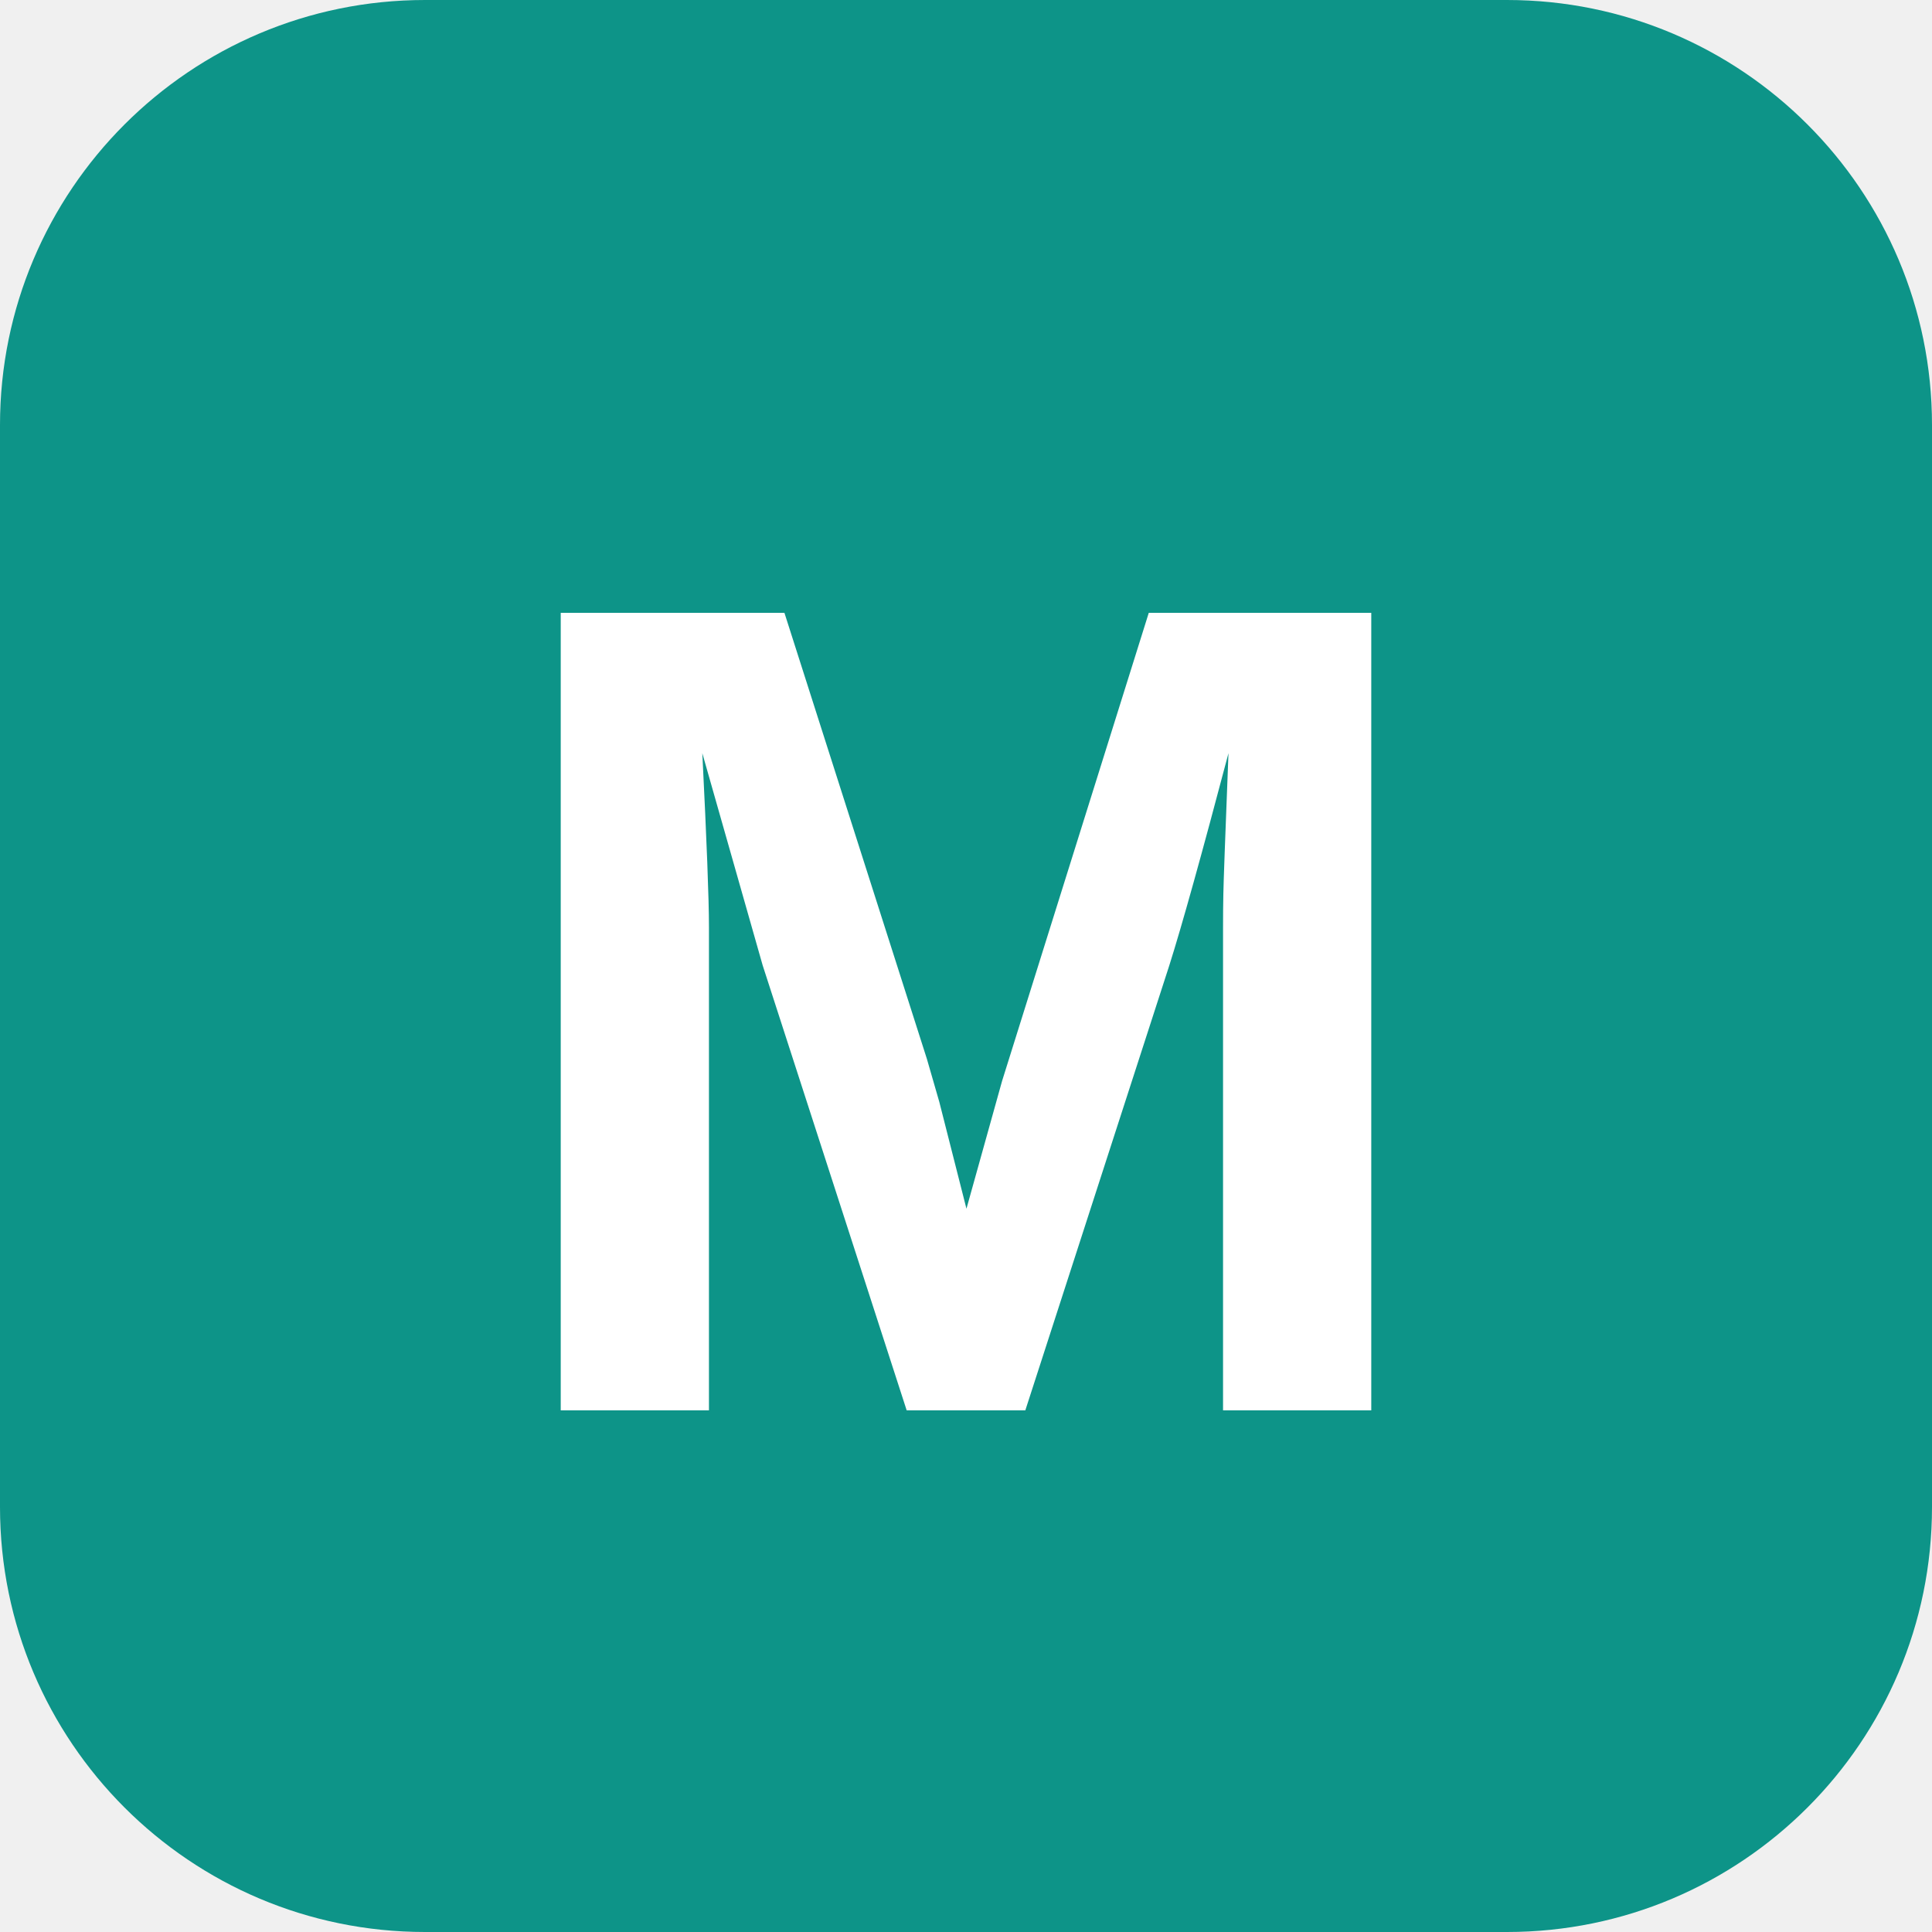
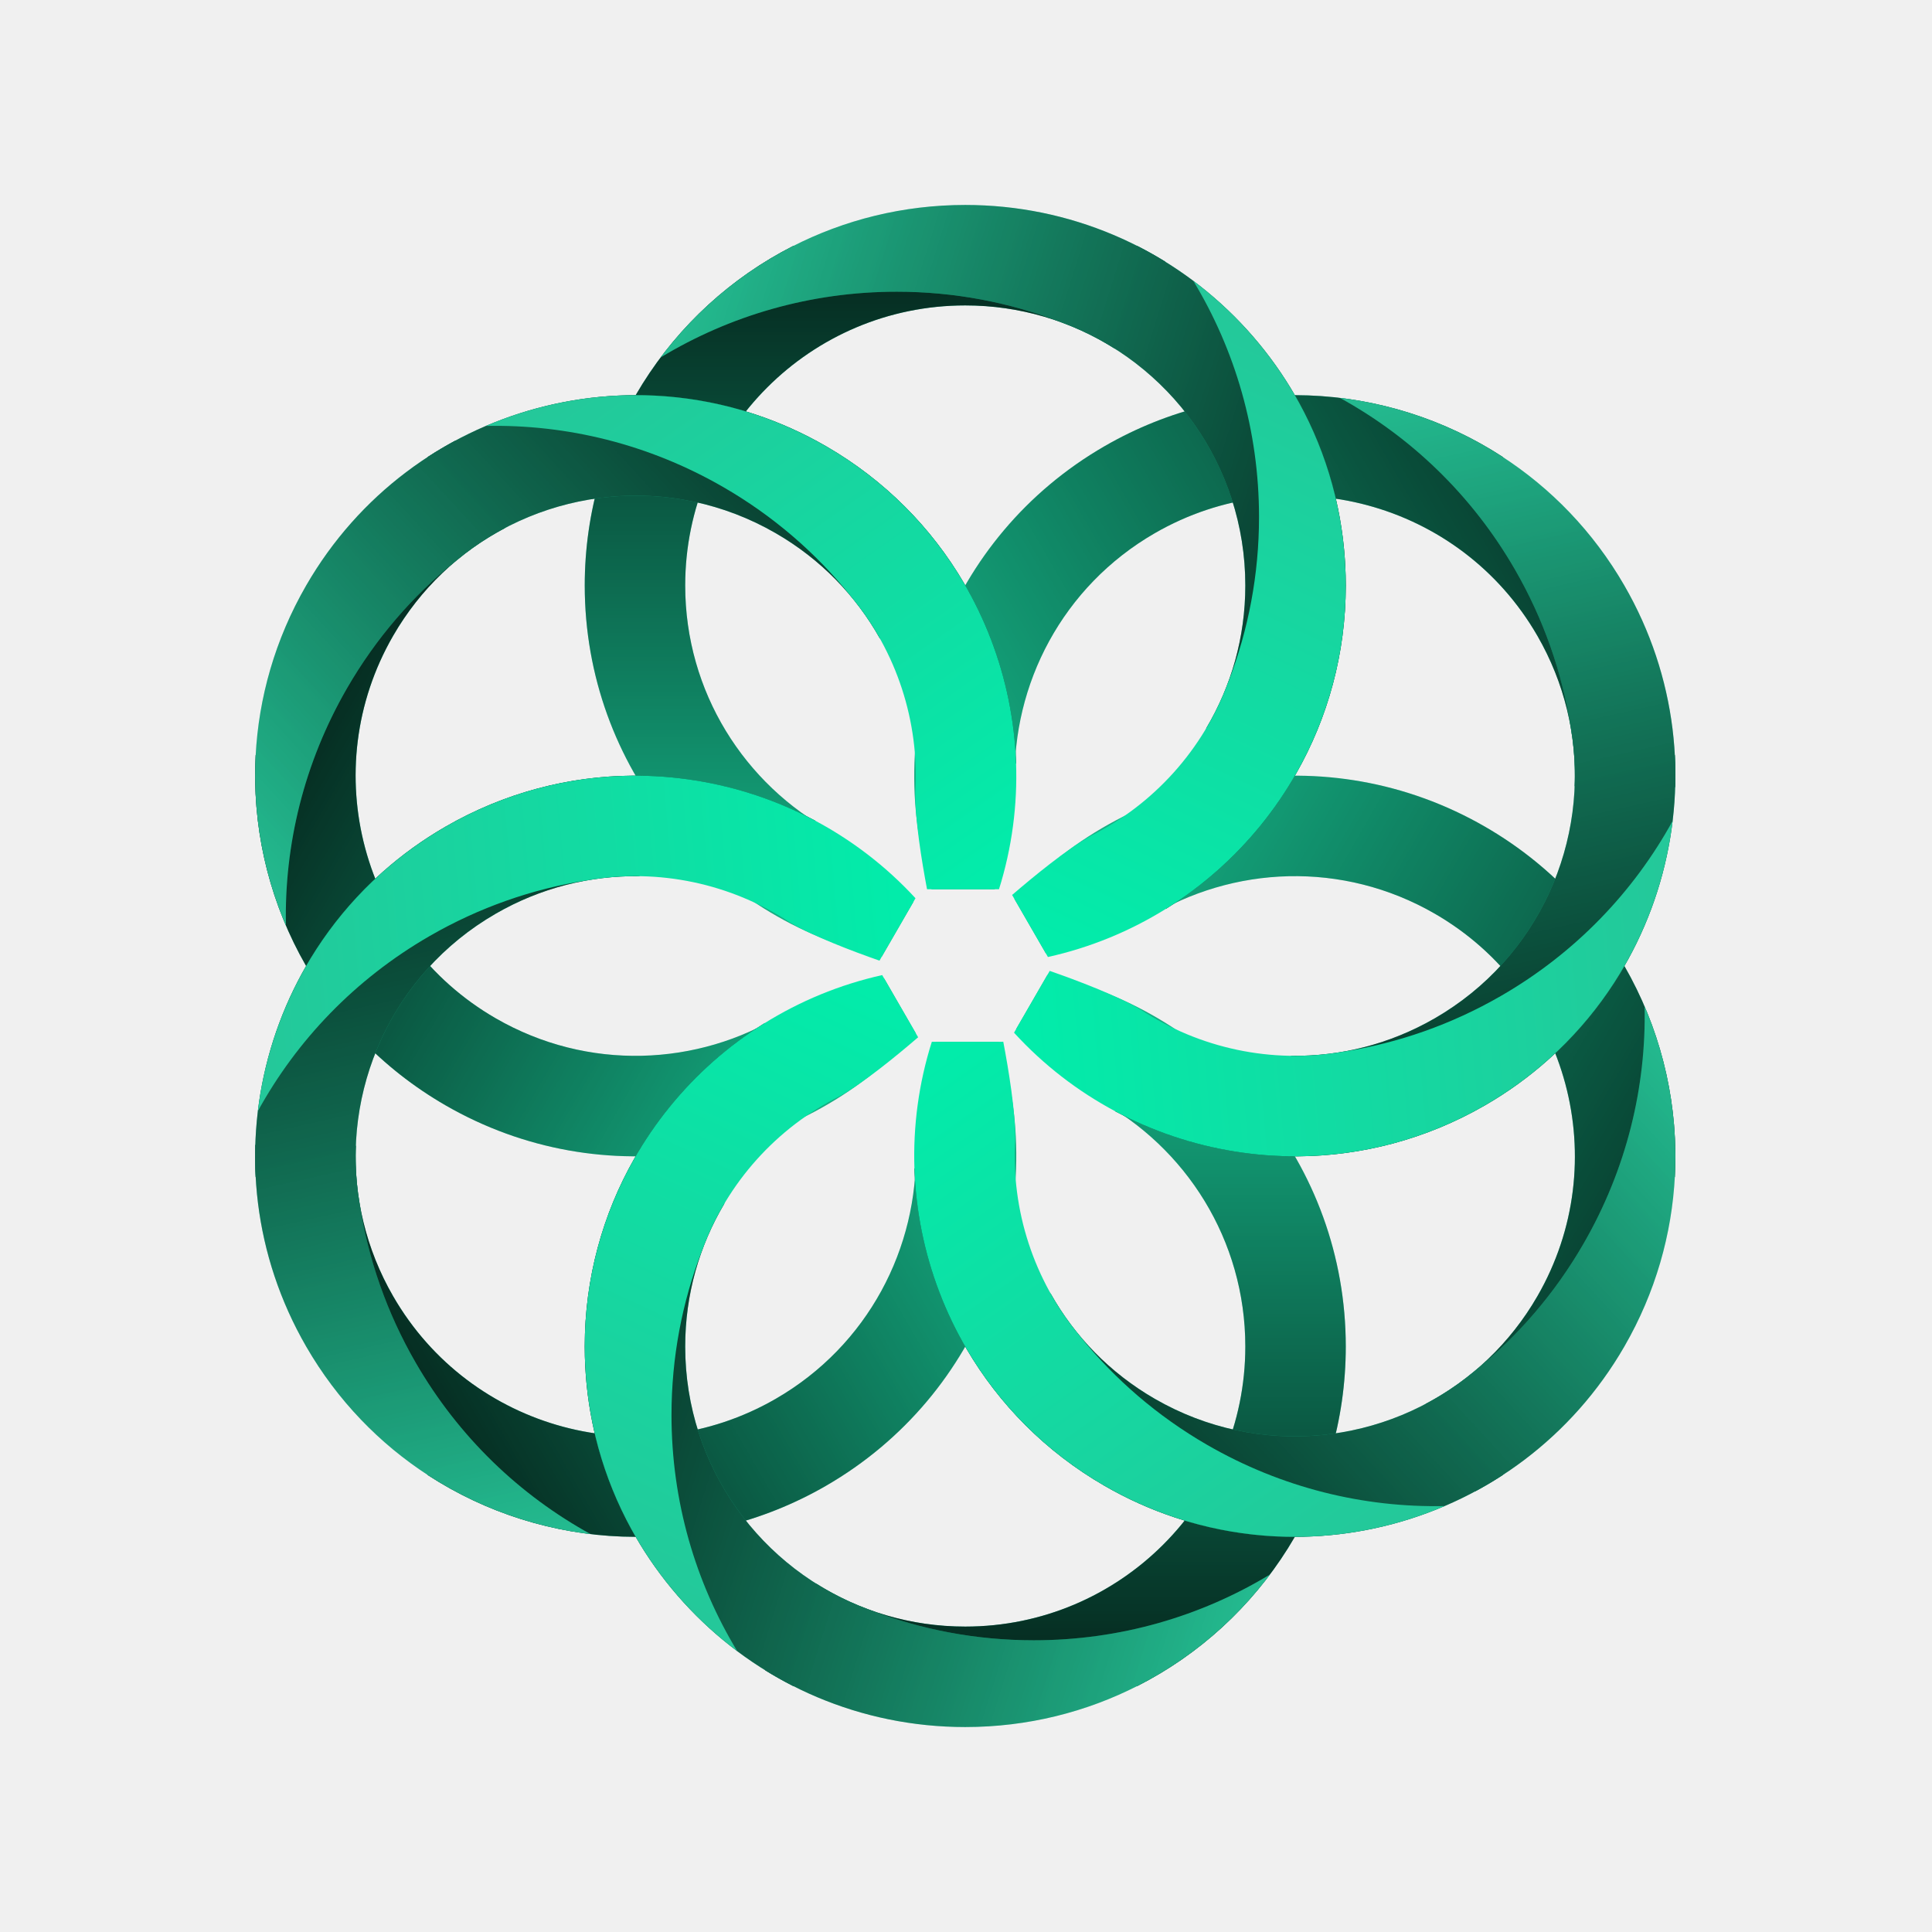
- <svg xmlns="http://www.w3.org/2000/svg" viewBox="0 0 100 100">
-   <rect width="100" height="100" rx="22" fill="#0d9488" />
-   <text x="50" y="52" dy=".35em" text-anchor="middle" font-family="ui-sans-serif, system-ui, -apple-system, Segoe UI, Arial, sans-serif" font-size="60" font-weight="700" fill="#ffffff">M</text>
+ <svg xmlns="http://www.w3.org/2000/svg" viewBox="0 0 100 100" width="100" height="100" role="img" aria-label="Mind">
+   <svg viewBox="0 0 1117 1000" x="6" y="6" width="88" height="88" preserveAspectRatio="xMidYMid meet" fill="none" role="img" aria-label="Mind mark">
+     <path d="M649.519 158.493C733.832 109.815 834.713 115.832 911.081 165.532L1024.2 361.468C1024.58 368.478 1024.66 375.484 1024.44 382.467L958.413 381.857C959.693 348.382 951.854 314.154 933.868 283C883.058 194.994 770.525 164.842 682.519 215.652C621.928 250.634 588.762 314.874 590.559 380.223H590.473C590.473 402.865 581.867 434.585 577.391 449.551H535.839C501.606 340.309 546.242 218.121 649.519 158.493Z" fill="url(#paint0_linear_1_509)" />
+     <path d="M649.519 158.493C733.832 109.815 834.713 115.832 911.081 165.532L1024.2 361.468C1024.58 368.478 1024.66 375.484 1024.44 382.467L958.413 381.857C959.693 348.382 951.854 314.154 933.868 283C883.058 194.994 770.525 164.842 682.519 215.652C621.928 250.634 588.762 314.874 590.559 380.223H590.473C590.473 402.865 581.867 434.585 577.391 449.551H535.839C501.606 340.309 546.242 218.121 649.519 158.493Z" fill="url(#paint1_linear_1_509)" />
+     <path d="M671.137 27C677.394 30.181 683.5 33.617 689.44 37.295L655.898 94.172C627.547 76.326 593.986 66 558.013 66C456.392 66 374.013 148.38 374.013 250C374.013 319.964 413.063 380.807 470.556 411.925L470.513 412C490.068 423.29 513.162 446.508 523.924 457.9L503.111 493.95C391.45 468.93 308.013 369.21 308.013 250C308.013 152.643 363.663 68.286 444.889 27H671.137Z" fill="url(#paint2_linear_1_509)" />
+     <path d="M671.137 27C677.394 30.181 683.5 33.617 689.44 37.295L655.898 94.172C627.547 76.326 593.986 66 558.013 66C456.392 66 374.013 148.38 374.013 250C374.013 319.964 413.063 380.807 470.556 411.925L470.513 412C490.068 423.29 513.162 446.508 523.924 457.9L503.111 493.95C391.45 468.93 308.013 369.21 308.013 250C308.013 152.643 363.663 68.286 444.889 27H671.137Z" fill="url(#paint3_linear_1_509)" />
+     <path d="M255.498 212.315C225.868 227.944 200.145 251.846 182.158 283C131.348 371.006 161.501 483.538 249.507 534.349C310.098 569.331 382.314 565.933 438.009 531.702L438.053 531.777C457.754 520.403 489.732 511.969 504.846 508.391L525.558 544.265C448.083 628.666 319.85 651.171 216.507 591.506C132.194 542.828 86.964 452.455 91.822 361.469L204.945 165.531C210.829 161.702 216.857 158.133 223.013 154.828L255.498 212.315Z" fill="url(#paint4_linear_1_509)" />
+     <path d="M255.498 212.315C225.868 227.944 200.145 251.846 182.158 283C131.348 371.006 161.501 483.538 249.507 534.349C310.098 569.331 382.314 565.933 438.009 531.702L438.053 531.777C457.754 520.403 489.732 511.969 504.846 508.391L525.558 544.265C448.083 628.666 319.85 651.171 216.507 591.506C132.194 542.828 86.964 452.455 91.822 361.469L204.945 165.531C210.829 161.702 216.857 158.133 223.013 154.828L255.498 212.315Z" fill="url(#paint5_linear_1_509)" />
+     <path d="M579.979 549.787C614.601 659.197 569.992 781.758 466.506 841.506C382.193 890.184 281.312 884.169 204.945 834.469L91.821 638.531C91.447 631.522 91.369 624.516 91.584 617.533L157.613 618.144C156.333 651.619 164.171 685.846 182.158 717C232.968 805.006 345.501 835.159 433.506 784.349C494.097 749.366 527.264 685.127 525.466 619.777H525.553C525.553 596.796 534.417 564.462 538.832 549.787H579.979Z" fill="url(#paint6_linear_1_509)" />
+     <path d="M579.979 549.787C614.601 659.197 569.992 781.758 466.506 841.506C382.193 890.184 281.312 884.169 204.945 834.469L91.821 638.531C91.447 631.522 91.369 624.516 91.584 617.533L157.613 618.144C156.333 651.619 164.171 685.846 182.158 717C232.968 805.006 345.501 835.159 433.506 784.349C494.097 749.366 527.264 685.127 525.466 619.777H525.553C525.553 596.796 534.417 564.462 538.832 549.787H579.979Z" fill="url(#paint7_linear_1_509)" />
+     <path d="M611.987 505.842C724.113 530.517 808.013 630.46 808.013 750C808.013 847.357 752.362 931.714 671.137 973H444.889C438.631 969.819 432.525 966.383 426.585 962.705L460.128 905.828C488.478 923.674 522.039 934 558.013 934C659.633 934 742.013 851.62 742.013 750C742.013 680.036 702.963 619.193 645.47 588.075L645.513 588C625.555 576.477 601.91 552.531 591.452 541.411L611.987 505.842Z" fill="url(#paint8_linear_1_509)" />
+     <path d="M611.987 505.842C724.113 530.517 808.013 630.46 808.013 750C808.013 847.357 752.362 931.714 671.137 973H444.889C438.631 969.819 432.525 966.383 426.585 962.705L460.128 905.828C488.478 923.674 522.039 934 558.013 934C659.633 934 742.013 851.62 742.013 750C742.013 680.036 702.963 619.193 645.47 588.075L645.513 588C625.555 576.477 601.91 552.531 591.452 541.411L611.987 505.842Z" fill="url(#paint9_linear_1_509)" />
+     <path d="M590.295 455.921C667.752 371.366 796.099 348.784 899.519 408.493C983.832 457.171 1029.06 547.545 1024.2 638.531L911.08 834.468C905.197 838.297 899.168 841.867 893.013 845.172L860.527 787.685C890.158 772.056 915.88 748.154 933.867 717C984.677 628.994 954.524 516.462 866.519 465.651C805.928 430.669 733.712 434.066 678.017 468.297L677.973 468.223C658.164 479.659 625.941 488.122 610.932 491.667L590.295 455.921Z" fill="url(#paint10_linear_1_509)" />
+     <path d="M590.295 455.921C667.752 371.366 796.099 348.784 899.519 408.493C983.832 457.171 1029.06 547.545 1024.2 638.531L911.08 834.468C905.197 838.297 899.168 841.867 893.013 845.172L860.527 787.685C890.158 772.056 915.88 748.154 933.867 717C984.677 628.994 954.524 516.462 866.519 465.651C805.928 430.669 733.712 434.066 678.017 468.297L677.973 468.223C658.164 479.659 625.941 488.122 610.932 491.667L590.295 455.921Z" fill="url(#paint11_linear_1_509)" />
+     <path d="M357.853 100.19C403.454 39.36 476.137 -3.85778e-06 558.013 -8.74928e-06C696.084 -8.74928e-06 808.013 111.929 808.013 250C808.013 339.737 760.732 418.431 689.723 462.53C701.514 424.024 710.247 383.257 716.411 343.681C732.675 316.24 742.013 284.211 742.013 250C742.013 170.769 691.934 103.237 621.704 77.324C621.303 77.152 620.907 76.986 620.513 76.835C587.14 64.022 550.896 57 513.013 57C456.226 57 403.125 72.779 357.853 100.19Z" fill="url(#paint12_linear_1_509)" />
+     <path d="M357.853 100.19C403.454 39.36 476.137 -3.85778e-06 558.013 -8.74928e-06C696.084 -8.74928e-06 808.013 111.929 808.013 250C808.013 339.737 760.732 418.431 689.723 462.53C701.514 424.024 710.247 383.257 716.411 343.681C732.675 316.24 742.013 284.211 742.013 250C742.013 170.769 691.934 103.237 621.704 77.324C621.303 77.152 620.907 76.986 620.513 76.835C587.14 64.022 550.896 57 513.013 57C456.226 57 403.125 72.779 357.853 100.19Z" fill="url(#paint13_linear_1_509)" />
+     <path d="M111.687 473.439C81.808 403.532 84.062 320.907 125 250C194.036 130.427 346.933 89.458 466.506 158.494C544.221 203.362 588.731 283.656 591.418 367.201C563.967 337.736 533.027 309.79 501.835 284.663C486.203 256.858 463.134 232.757 433.506 215.651C364.891 176.036 281.367 185.639 223.81 233.504C223.461 233.765 223.119 234.025 222.791 234.291C195.008 256.786 170.805 284.663 151.864 317.471C123.47 366.65 110.585 420.527 111.687 473.439Z" fill="url(#paint14_linear_1_509)" />
+     <path d="M111.687 473.439C81.808 403.532 84.062 320.907 125 250C194.036 130.427 346.933 89.458 466.506 158.494C544.221 203.362 588.731 283.656 591.418 367.201C563.967 337.736 533.027 309.79 501.835 284.663C486.203 256.858 463.134 232.757 433.506 215.651C364.891 176.036 281.367 185.639 223.81 233.504C223.461 233.765 223.119 234.025 222.791 234.291C195.008 256.786 170.805 284.663 151.864 317.471C123.47 366.65 110.585 420.527 111.687 473.439Z" fill="url(#paint15_linear_1_509)" />
+     <path d="M311.848 873.249C236.366 864.172 165.938 820.907 125 750C55.964 630.427 96.933 477.529 216.506 408.494C294.221 363.625 386.012 365.225 459.708 404.671C420.465 413.712 380.793 426.533 343.437 440.983C311.541 440.618 279.134 448.546 249.506 465.651C180.891 505.267 147.445 582.402 160.119 656.18C160.17 656.613 160.225 657.039 160.291 657.456C165.881 692.764 177.922 727.663 196.864 760.471C225.257 809.65 265.473 847.748 311.848 873.249Z" fill="url(#paint16_linear_1_509)" />
+     <path d="M311.848 873.249C236.366 864.172 165.938 820.907 125 750C55.964 630.427 96.933 477.529 216.506 408.494C294.221 363.625 386.012 365.225 459.708 404.671C420.465 413.712 380.793 426.533 343.437 440.983C311.541 440.618 279.134 448.546 249.506 465.651C180.891 505.267 147.445 582.402 160.119 656.18C160.17 656.613 160.225 657.039 160.291 657.456C165.881 692.764 177.922 727.663 196.864 760.471C225.257 809.65 265.473 847.748 311.848 873.249Z" fill="url(#paint17_linear_1_509)" />
+     <path d="M758.173 899.81C712.571 960.64 639.889 1000 558.013 1000C419.942 1000 308.013 888.071 308.013 750C308.013 660.263 355.294 581.569 426.303 537.47C414.511 575.975 405.779 616.743 399.614 656.319C383.35 683.76 374.013 715.789 374.013 750C374.013 829.23 424.091 896.763 494.321 922.676C494.722 922.848 495.118 923.014 495.513 923.165C528.886 935.978 565.129 943 603.013 943C659.8 943 712.901 927.221 758.173 899.81Z" fill="url(#paint18_linear_1_509)" />
+     <path d="M758.173 899.81C712.571 960.64 639.889 1000 558.013 1000C419.942 1000 308.013 888.071 308.013 750C308.013 660.263 355.294 581.569 426.303 537.47C414.511 575.975 405.779 616.743 399.614 656.319C383.35 683.76 374.013 715.789 374.013 750C374.013 829.23 424.091 896.763 494.321 922.676C494.722 922.848 495.118 923.014 495.513 923.165C528.886 935.978 565.129 943 603.013 943C659.8 943 712.901 927.221 758.173 899.81Z" fill="url(#paint19_linear_1_509)" />
+     <path d="M1004.34 526.561C1034.22 596.468 1031.96 679.093 991.025 750C921.99 869.573 769.092 910.542 649.519 841.506C571.804 796.638 527.294 716.344 524.607 632.799C552.059 662.264 582.999 690.21 614.19 715.337C629.822 743.142 652.892 767.243 682.519 784.349C751.135 823.964 834.658 814.361 892.215 766.496C892.565 766.235 892.906 765.975 893.234 765.709C921.017 743.214 945.22 715.337 964.162 682.529C992.555 633.35 1005.44 579.473 1004.34 526.561Z" fill="url(#paint20_linear_1_509)" />
+     <path d="M1004.34 526.561C1034.22 596.468 1031.96 679.093 991.025 750C921.99 869.573 769.092 910.542 649.519 841.506C571.804 796.638 527.294 716.344 524.607 632.799C552.059 662.264 582.999 690.21 614.19 715.337C629.822 743.142 652.892 767.243 682.519 784.349C751.135 823.964 834.658 814.361 892.215 766.496C892.565 766.235 892.906 765.975 893.234 765.709C921.017 743.214 945.22 715.337 964.162 682.529C992.555 633.35 1005.44 579.473 1004.34 526.561Z" fill="url(#paint21_linear_1_509)" />
+     <path d="M804.178 126.751C879.659 135.828 950.087 179.093 991.025 250C1060.06 369.573 1019.09 522.471 899.519 591.506C821.804 636.375 730.013 634.775 656.317 595.329C695.56 586.288 735.232 573.467 772.589 559.017C804.485 559.382 836.892 551.454 866.519 534.349C935.135 494.733 968.58 417.598 955.906 343.82C955.855 343.387 955.8 342.961 955.734 342.544C950.145 307.236 938.104 272.337 919.162 239.529C890.769 190.35 850.553 152.252 804.178 126.751Z" fill="url(#paint22_linear_1_509)" />
+     <path d="M804.178 126.751C879.659 135.828 950.087 179.093 991.025 250C1060.06 369.573 1019.09 522.471 899.519 591.506C821.804 636.375 730.013 634.775 656.317 595.329C695.56 586.288 735.232 573.467 772.589 559.017C804.485 559.382 836.892 551.454 866.519 534.349C935.135 494.733 968.58 417.598 955.906 343.82C955.855 343.387 955.8 342.961 955.734 342.544C950.145 307.236 938.104 272.337 919.162 239.529C890.769 190.35 850.553 152.252 804.178 126.751Z" fill="url(#paint23_linear_1_509)" />
+     <path d="M243.067 145.181C312.975 115.301 395.599 117.556 466.506 158.494C569.783 218.121 614.419 340.308 580.186 449.55H534.52C533.92 449.55 533.384 449.552 532.901 449.558C529.435 431.228 524.928 403.741 525.215 386.005C527.957 339.614 512.99 293.363 483.003 257.304C482.742 256.955 482.482 256.613 482.216 256.285C459.721 228.502 431.843 204.299 399.035 185.357C349.856 156.964 295.98 144.078 243.067 145.181Z" fill="url(#paint24_linear_1_509)" />
+     <path d="M216.507 408.494C319.745 348.89 447.823 371.287 525.322 455.478L502.697 494.669C502.296 495.364 501.953 495.96 501.666 496.488C484.06 490.323 458.077 480.505 442.892 471.407C404.086 445.836 356.549 435.673 310.327 443.613C309.894 443.664 309.468 443.719 309.051 443.785C273.742 449.375 238.843 461.416 206.035 480.357C156.856 508.751 118.759 548.967 93.258 595.342C102.335 519.86 145.6 449.432 216.507 408.494Z" fill="url(#paint25_linear_1_509)" />
+     <path d="M525.858 544.787C526.32 545.587 526.709 546.253 527.06 546.814C512.922 558.986 491.257 576.746 475.69 585.401C434.142 606.222 401.571 642.31 385.337 686.309C385.165 686.709 384.999 687.106 384.848 687.5C372.034 720.873 365.013 757.117 365.013 795C365.013 851.787 380.792 904.888 408.203 950.16C347.373 904.559 308.013 831.876 308.013 750C308.013 630.67 391.619 530.868 503.45 505.974L525.858 544.787Z" fill="url(#paint26_linear_1_509)" />
+     <path d="M582.994 549.767C586.476 568.091 591.102 596.04 590.812 613.994C588.07 660.386 603.037 706.636 633.024 742.695C633.285 743.045 633.545 743.387 633.811 743.715C656.306 771.498 684.183 795.701 716.991 814.643C766.169 843.036 820.046 855.921 872.958 854.818C803.051 884.698 720.426 882.444 649.52 841.506C546.034 781.758 501.426 659.198 536.048 549.787H580.844C581.673 549.787 582.38 549.784 582.994 549.767Z" fill="url(#paint27_linear_1_509)" />
+     <path d="M1022.77 404.658C1013.69 480.14 970.425 550.568 899.519 591.506C795.994 651.275 667.493 628.587 590.061 543.821L612.665 504.669C612.977 504.128 613.254 503.646 613.497 503.211C631.107 509.355 657.699 519.346 673.134 528.593C711.939 554.163 759.477 564.327 805.698 556.387C806.132 556.335 806.558 556.281 806.975 556.215C842.283 550.625 877.182 538.584 909.99 519.643C959.169 491.249 997.267 451.033 1022.77 404.658Z" fill="url(#paint28_linear_1_509)" />
+     <path d="M707.821 49.84C768.652 95.441 808.012 168.124 808.012 250C808.012 369.419 724.281 469.28 612.325 494.081L589.504 454.551C589.247 454.105 589.01 453.701 588.793 453.333C602.927 441.158 624.705 423.289 640.335 414.599C681.883 393.778 714.453 357.69 730.688 313.691C730.86 313.291 731.025 312.894 731.177 312.5C743.99 279.127 751.012 242.884 751.012 205C751.012 148.213 735.233 95.112 707.821 49.84Z" fill="url(#paint29_linear_1_509)" />
+     <defs>
+       <linearGradient id="paint0_linear_1_509" x1="938" y1="212.157" x2="532.029" y2="446.544" gradientUnits="userSpaceOnUse">
+         <stop stop-color="#16B88A" />
+         <stop offset="1" stop-color="#16B88A" />
+       </linearGradient>
+       <linearGradient id="paint1_linear_1_509" x1="938" y1="212.157" x2="532.029" y2="446.544" gradientUnits="userSpaceOnUse">
+         <stop stop-opacity="0.66" />
+         <stop offset="1" stop-opacity="0" />
+       </linearGradient>
+       <linearGradient id="paint2_linear_1_509" x1="498.727" y1="27" x2="498.727" y2="495.774" gradientUnits="userSpaceOnUse">
+         <stop stop-color="#16B88A" />
+         <stop offset="1" stop-color="#16B88A" />
+       </linearGradient>
+       <linearGradient id="paint3_linear_1_509" x1="498.727" y1="27" x2="498.727" y2="495.774" gradientUnits="userSpaceOnUse">
+         <stop stop-opacity="0.8" />
+         <stop offset="1" stop-opacity="0" />
+       </linearGradient>
+       <linearGradient id="paint4_linear_1_509" x1="118.741" y1="314.843" x2="524.711" y2="549.23" gradientUnits="userSpaceOnUse">
+         <stop stop-color="#16B88A" />
+         <stop offset="1" stop-color="#16B88A" />
+       </linearGradient>
+       <linearGradient id="paint5_linear_1_509" x1="118.741" y1="314.843" x2="524.711" y2="549.23" gradientUnits="userSpaceOnUse">
+         <stop stop-opacity="0.8" />
+         <stop offset="1" stop-opacity="0" />
+       </linearGradient>
+       <linearGradient id="paint6_linear_1_509" x1="178.026" y1="787.843" x2="583.996" y2="553.456" gradientUnits="userSpaceOnUse">
+         <stop stop-color="#16B88A" />
+         <stop offset="1" stop-color="#16B88A" />
+       </linearGradient>
+       <linearGradient id="paint7_linear_1_509" x1="178.026" y1="787.843" x2="583.996" y2="553.456" gradientUnits="userSpaceOnUse">
+         <stop stop-opacity="0.8" />
+         <stop offset="1" stop-opacity="0" />
+       </linearGradient>
+       <linearGradient id="paint8_linear_1_509" x1="617.299" y1="973" x2="617.299" y2="504.226" gradientUnits="userSpaceOnUse">
+         <stop stop-color="#16B88A" />
+         <stop offset="1" stop-color="#16B88A" />
+       </linearGradient>
+       <linearGradient id="paint9_linear_1_509" x1="617.299" y1="973" x2="617.299" y2="504.226" gradientUnits="userSpaceOnUse">
+         <stop stop-opacity="0.8" />
+         <stop offset="1" stop-opacity="0" />
+       </linearGradient>
+       <linearGradient id="paint10_linear_1_509" x1="997.286" y1="685.157" x2="591.315" y2="450.769" gradientUnits="userSpaceOnUse">
+         <stop stop-color="#16B88A" />
+         <stop offset="1" stop-color="#16B88A" />
+       </linearGradient>
+       <linearGradient id="paint11_linear_1_509" x1="997.286" y1="685.157" x2="591.315" y2="450.769" gradientUnits="userSpaceOnUse">
+         <stop stop-opacity="0.66" />
+         <stop offset="1" stop-opacity="0" />
+       </linearGradient>
+       <linearGradient id="paint12_linear_1_509" x1="313.013" y1="53.5" x2="881.013" y2="231" gradientUnits="userSpaceOnUse">
+         <stop stop-color="#29CE9F" />
+         <stop offset="1" stop-color="#16B88A" />
+       </linearGradient>
+       <linearGradient id="paint13_linear_1_509" x1="313.013" y1="53.5" x2="881.013" y2="231" gradientUnits="userSpaceOnUse">
+         <stop stop-opacity="0" />
+         <stop offset="1" stop-opacity="0.8" />
+       </linearGradient>
+       <linearGradient id="paint14_linear_1_509" x1="48.832" y1="488.926" x2="486.552" y2="85.774" gradientUnits="userSpaceOnUse">
+         <stop stop-color="#29CE9F" />
+         <stop offset="1" stop-color="#16B88A" />
+       </linearGradient>
+       <linearGradient id="paint15_linear_1_509" x1="48.832" y1="488.926" x2="486.552" y2="85.774" gradientUnits="userSpaceOnUse">
+         <stop stop-opacity="0" />
+         <stop offset="1" stop-opacity="0.8" />
+       </linearGradient>
+       <linearGradient id="paint16_linear_1_509" x1="293.832" y1="935.426" x2="163.552" y2="354.774" gradientUnits="userSpaceOnUse">
+         <stop stop-color="#29CE9F" />
+         <stop offset="1" stop-color="#16B88A" />
+       </linearGradient>
+       <linearGradient id="paint17_linear_1_509" x1="293.832" y1="935.426" x2="163.552" y2="354.774" gradientUnits="userSpaceOnUse">
+         <stop stop-opacity="0" />
+         <stop offset="1" stop-opacity="0.8" />
+       </linearGradient>
+       <linearGradient id="paint18_linear_1_509" x1="803.013" y1="946.5" x2="235.013" y2="769" gradientUnits="userSpaceOnUse">
+         <stop stop-color="#29CE9F" />
+         <stop offset="1" stop-color="#16B88A" />
+       </linearGradient>
+       <linearGradient id="paint19_linear_1_509" x1="803.013" y1="946.5" x2="235.013" y2="769" gradientUnits="userSpaceOnUse">
+         <stop stop-opacity="0" />
+         <stop offset="1" stop-opacity="0.8" />
+       </linearGradient>
+       <linearGradient id="paint20_linear_1_509" x1="1067.19" y1="511.074" x2="629.474" y2="914.226" gradientUnits="userSpaceOnUse">
+         <stop stop-color="#29CE9F" />
+         <stop offset="1" stop-color="#16B88A" />
+       </linearGradient>
+       <linearGradient id="paint21_linear_1_509" x1="1067.19" y1="511.074" x2="629.474" y2="914.226" gradientUnits="userSpaceOnUse">
+         <stop stop-opacity="0" />
+         <stop offset="1" stop-opacity="0.8" />
+       </linearGradient>
+       <linearGradient id="paint22_linear_1_509" x1="822.193" y1="64.574" x2="952.474" y2="645.226" gradientUnits="userSpaceOnUse">
+         <stop stop-color="#29CE9F" />
+         <stop offset="1" stop-color="#16B88A" />
+       </linearGradient>
+       <linearGradient id="paint23_linear_1_509" x1="822.193" y1="64.574" x2="952.474" y2="645.226" gradientUnits="userSpaceOnUse">
+         <stop stop-opacity="0" />
+         <stop offset="1" stop-opacity="0.8" />
+       </linearGradient>
+       <linearGradient id="paint24_linear_1_509" x1="299.747" y1="116.253" x2="556.048" y2="481.526" gradientUnits="userSpaceOnUse">
+         <stop stop-color="#24C89A" />
+         <stop offset="1" stop-color="#00EEAB" />
+       </linearGradient>
+       <linearGradient id="paint25_linear_1_509" x1="96.546" y1="531.791" x2="541.031" y2="492.465" gradientUnits="userSpaceOnUse">
+         <stop stop-color="#24C89A" />
+         <stop offset="1" stop-color="#00EEAB" />
+       </linearGradient>
+       <linearGradient id="paint26_linear_1_509" x1="354.811" y1="915.538" x2="542.997" y2="510.939" gradientUnits="userSpaceOnUse">
+         <stop stop-color="#24C89A" />
+         <stop offset="1" stop-color="#00EEAB" />
+       </linearGradient>
+       <linearGradient id="paint27_linear_1_509" x1="816.278" y1="883.746" x2="559.978" y2="518.474" gradientUnits="userSpaceOnUse">
+         <stop stop-color="#24C89A" />
+         <stop offset="1" stop-color="#00EEAB" />
+       </linearGradient>
+       <linearGradient id="paint28_linear_1_509" x1="1019.48" y1="468.208" x2="574.994" y2="507.535" gradientUnits="userSpaceOnUse">
+         <stop stop-color="#24C89A" />
+         <stop offset="1" stop-color="#00EEAB" />
+       </linearGradient>
+       <linearGradient id="paint29_linear_1_509" x1="761.213" y1="84.462" x2="573.028" y2="489.06" gradientUnits="userSpaceOnUse">
+         <stop stop-color="#24C89A" />
+         <stop offset="1" stop-color="#00EEAB" />
+       </linearGradient>
+     </defs>
+   </svg>
</svg>
